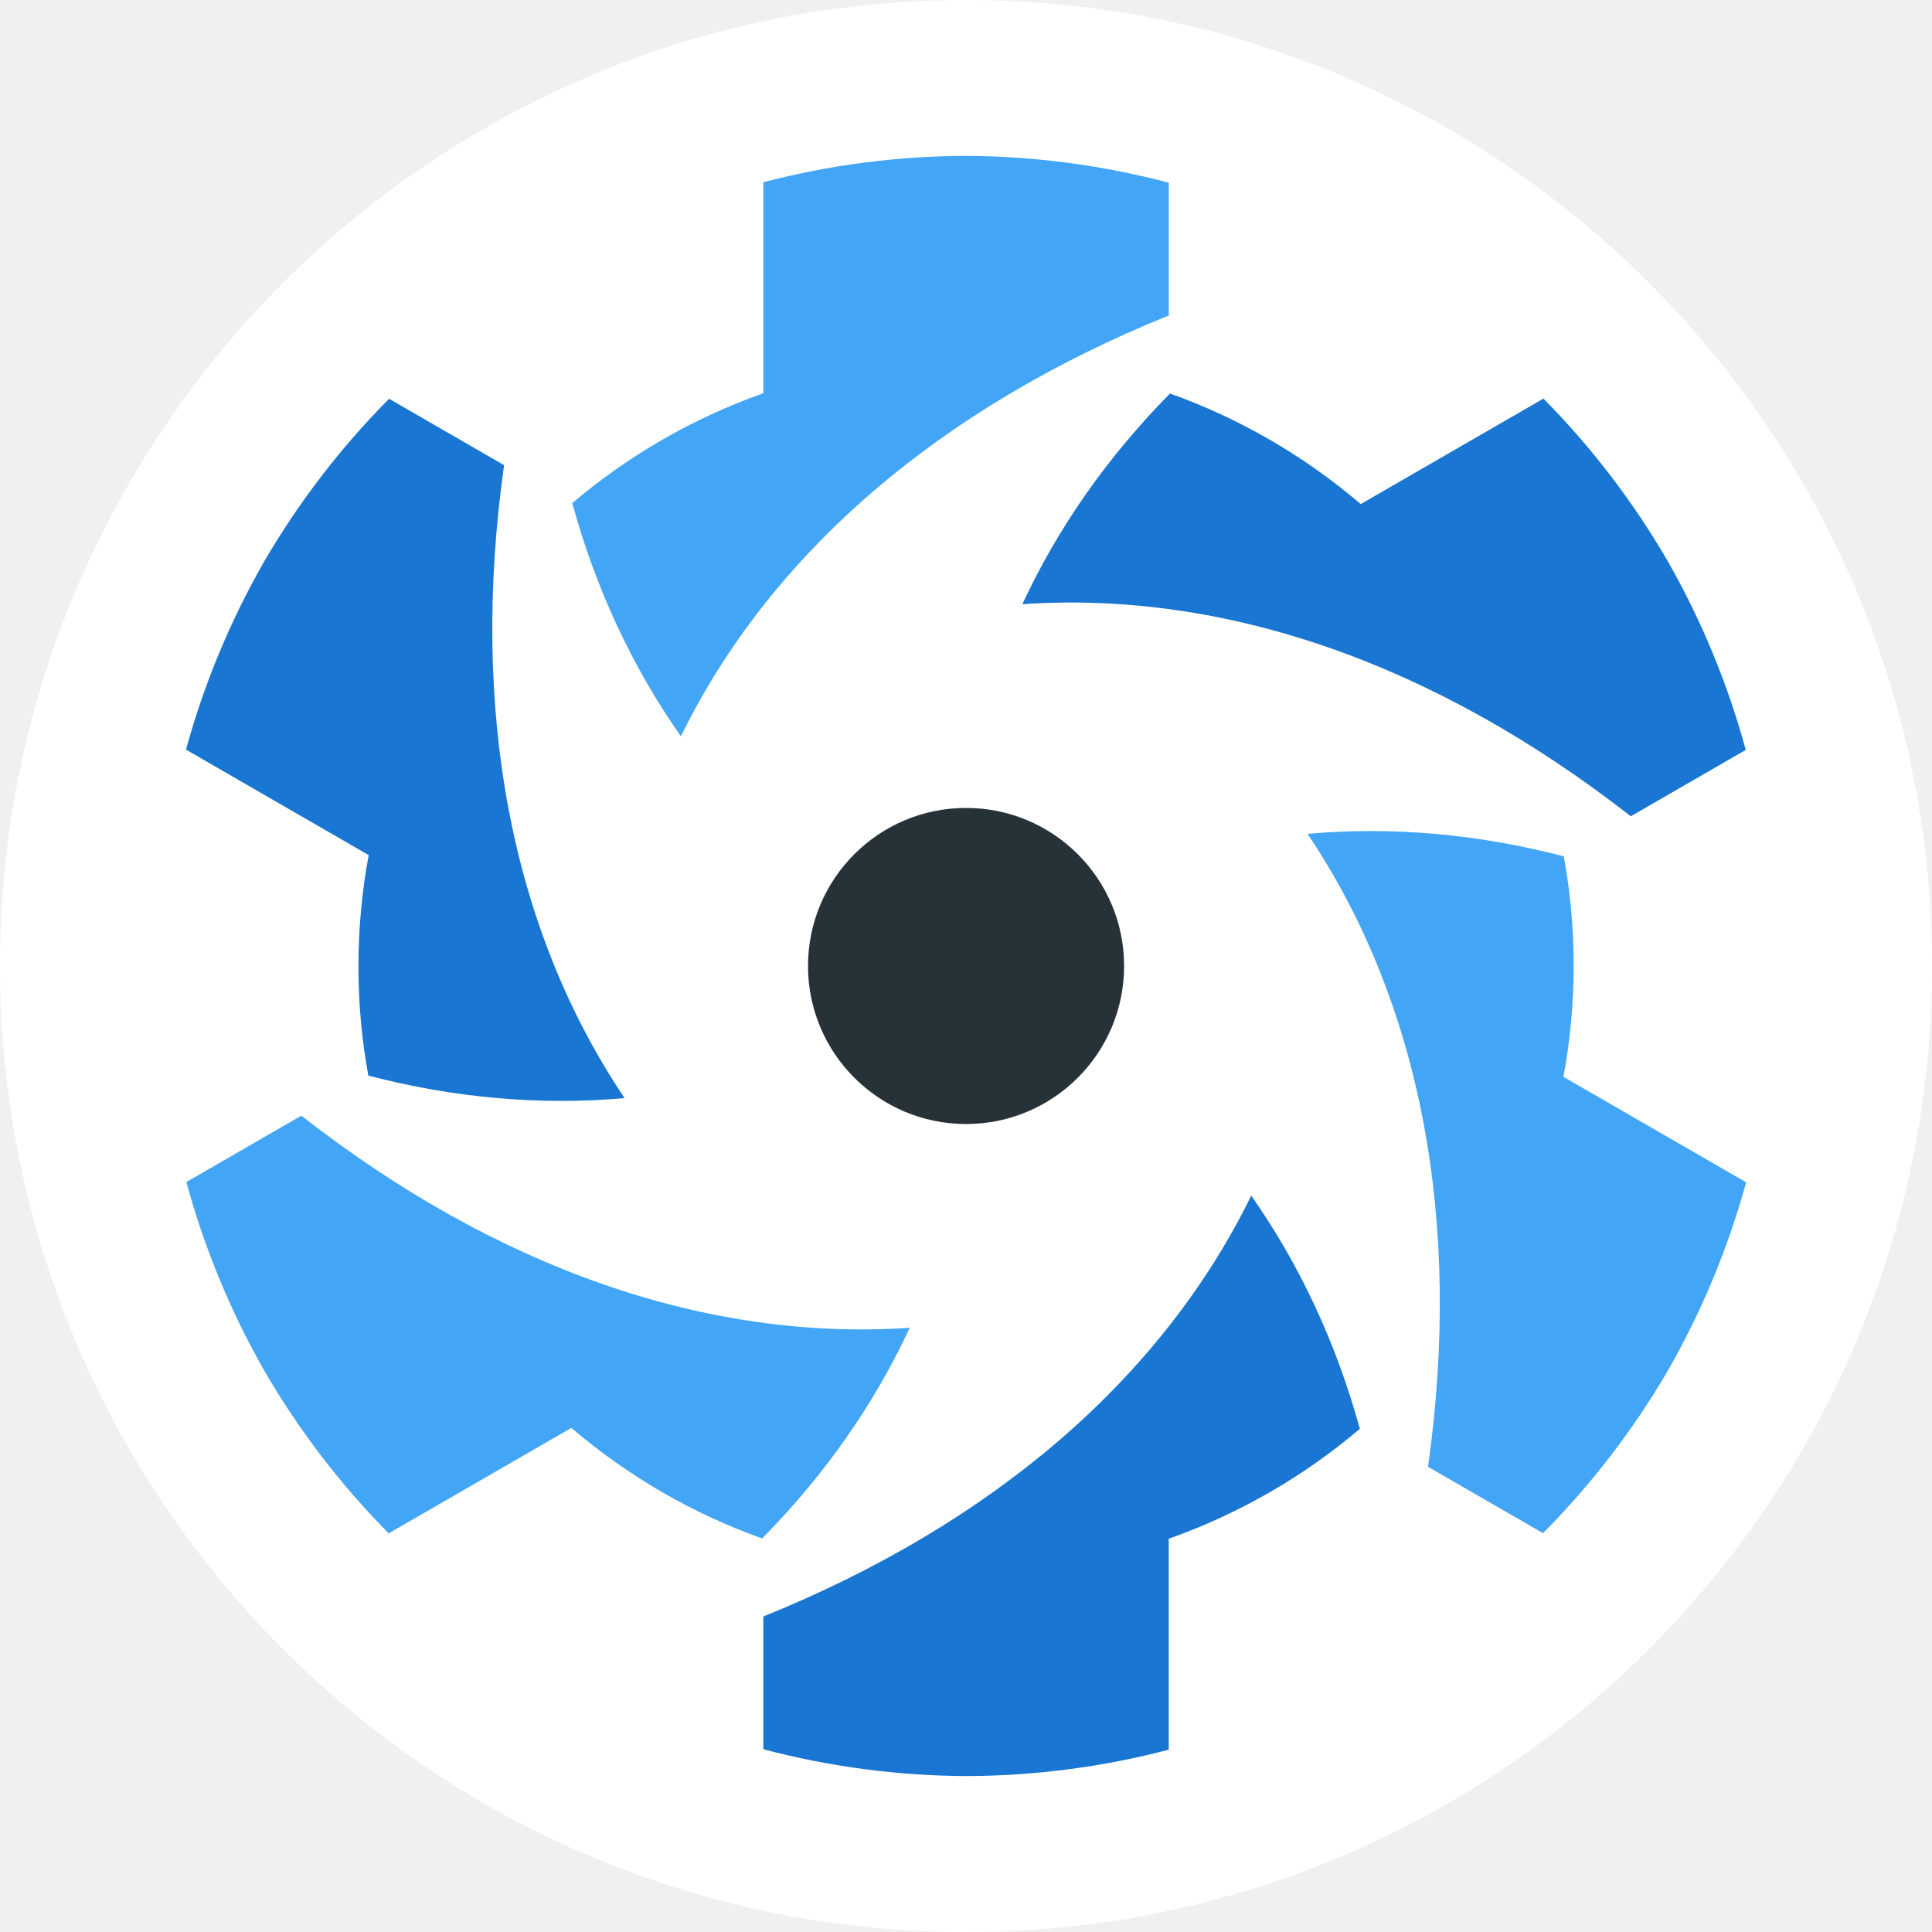
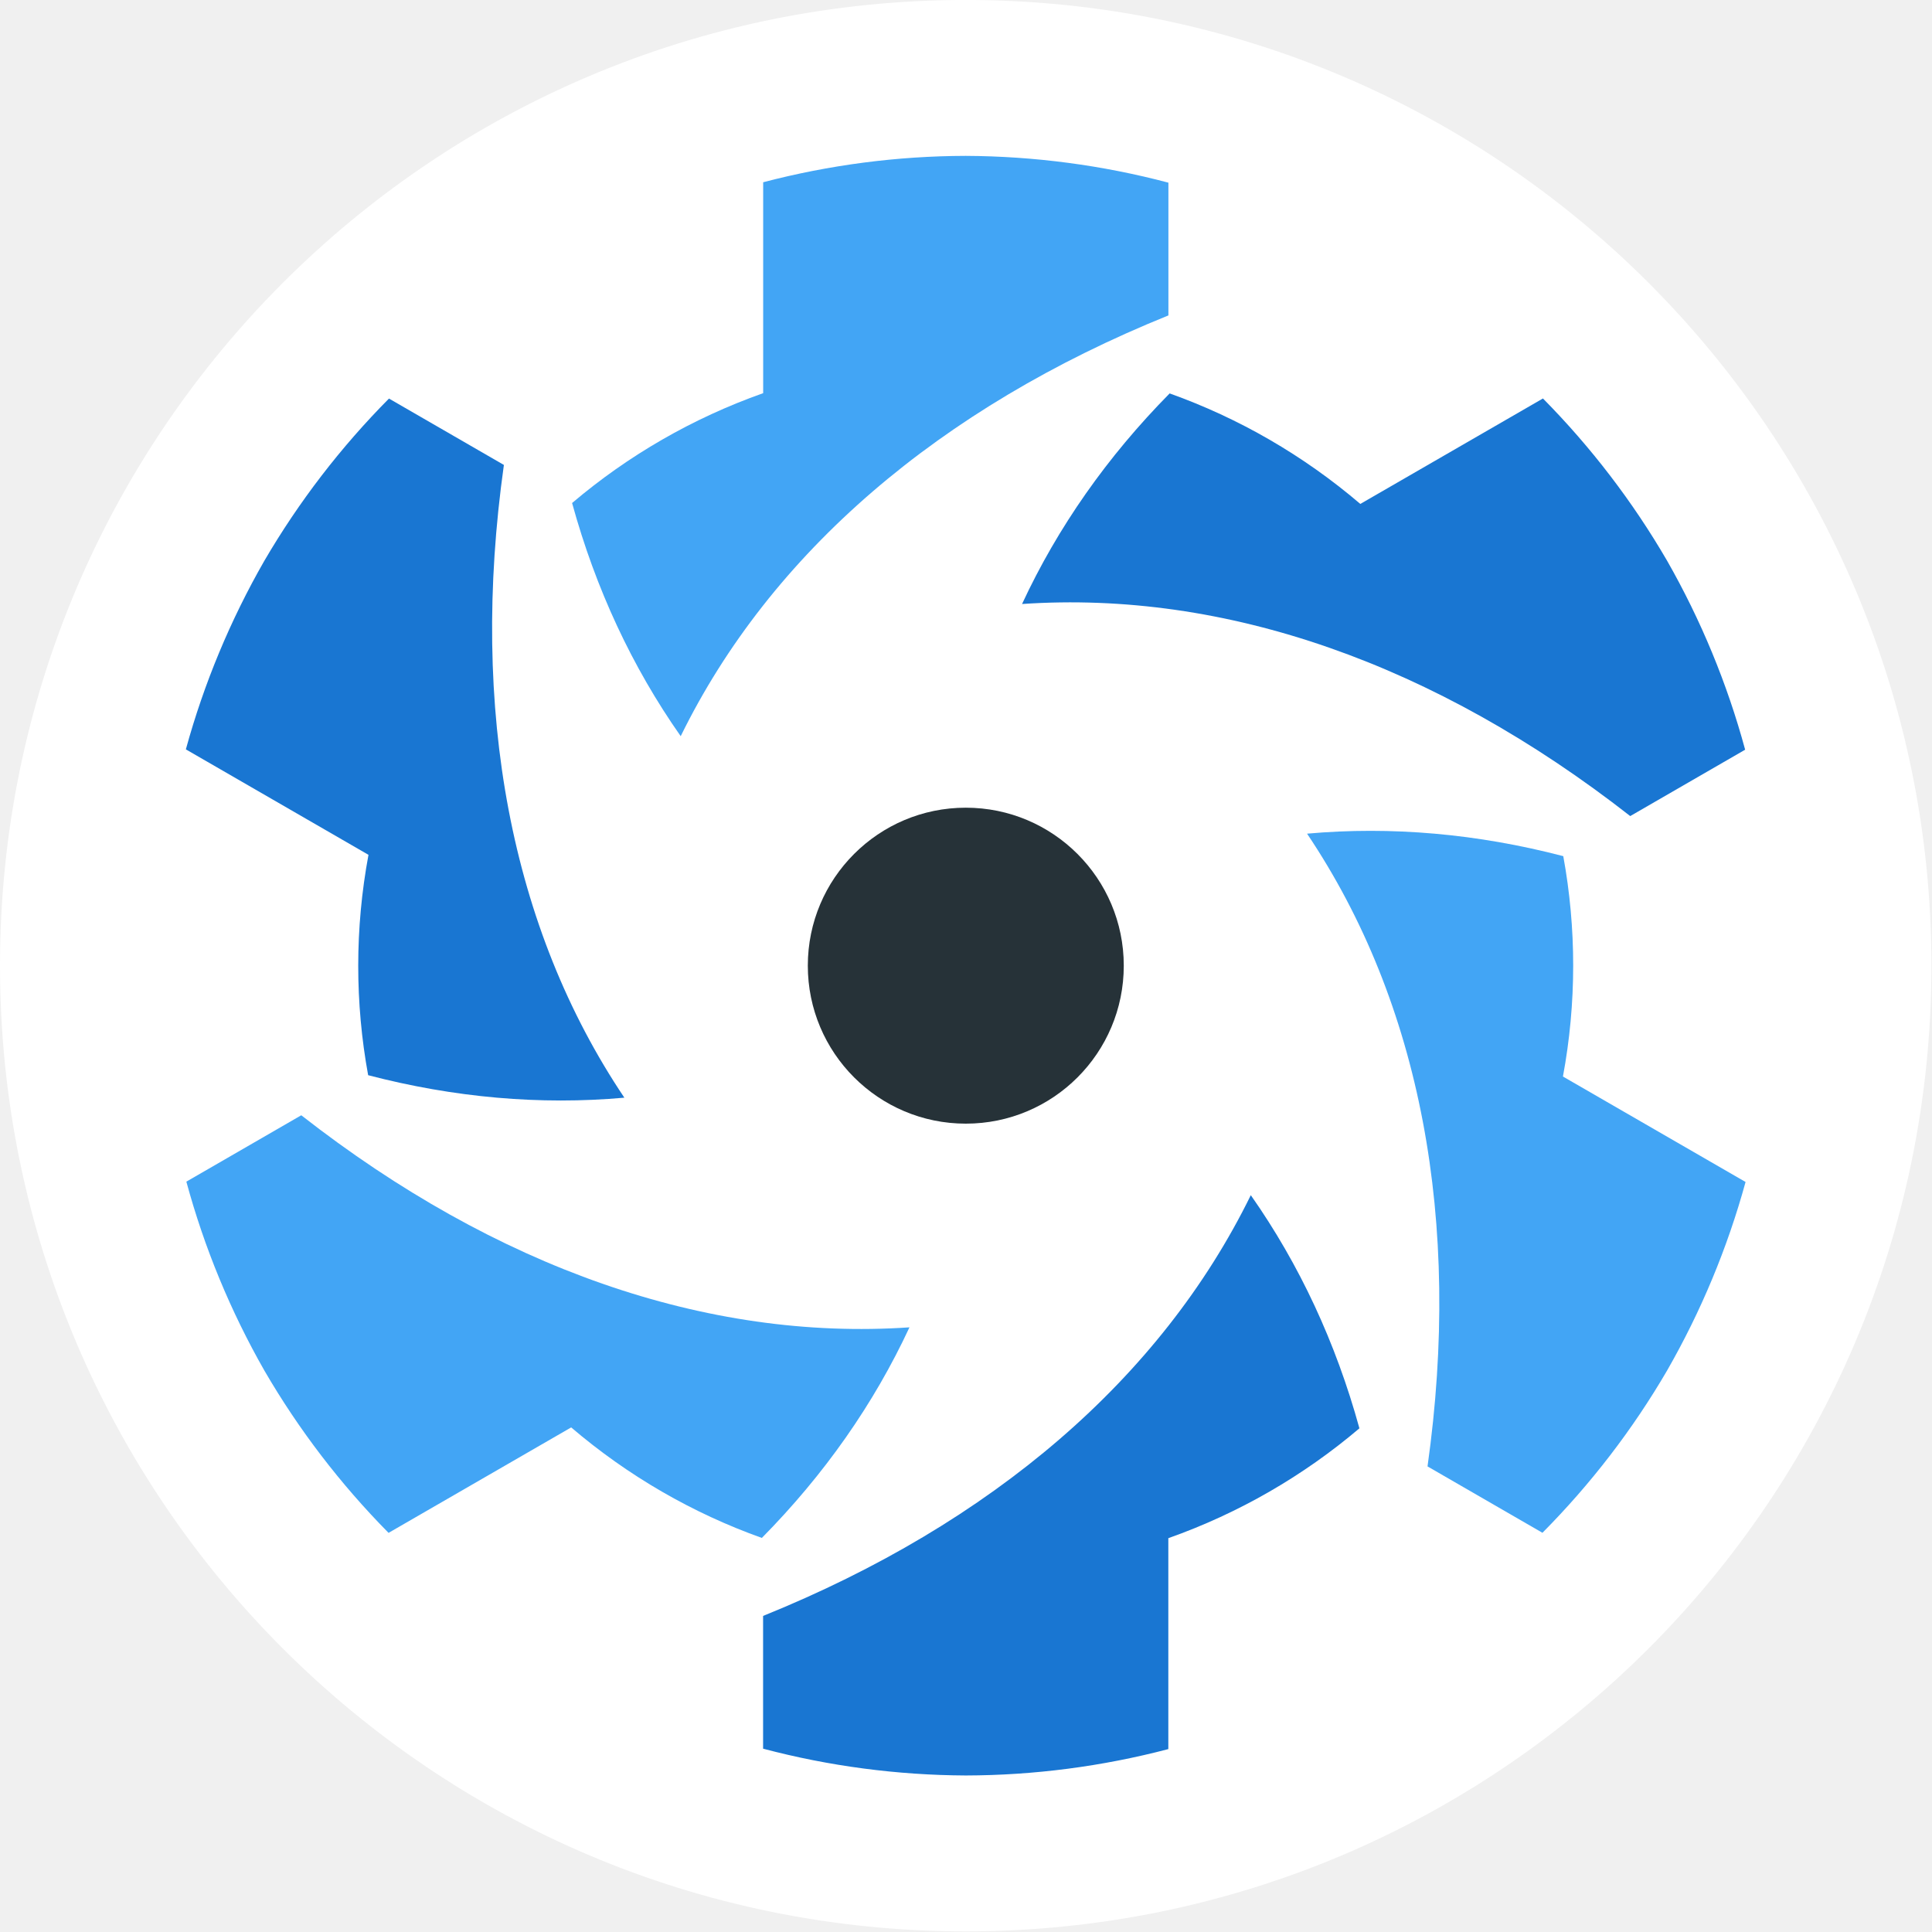
- <svg xmlns="http://www.w3.org/2000/svg" viewBox="0 0 50.843 50.843" height="15.306mm" width="15.306mm" id="svg2" version="1.1">
-   <defs id="defs14" />
-   <g transform="matrix(0.01712,0,0,0.01712,-116.963,48.725)" id="g4">
-     <path d="M 8560.382,-1361.303" id="path8" style="fill:#263238" />
-     <path d="M 9395.876,-1984.028" id="path10" style="fill:#42a5f5" />
-     <g transform="matrix(1.088703,0,0,1.088703,-870.0771,252.6421)" id="g8856-6">
-       <circle r="1363.93" cy="-1482.328" cx="8438.428" id="circle8858-1" style="opacity:1;fill:#ffffff;fill-opacity:1;stroke:none;stroke-width:50;stroke-linecap:square;stroke-linejoin:bevel;stroke-miterlimit:4;stroke-dasharray:none;stroke-opacity:1" />
-       <path style="opacity:1;fill:#263238;fill-opacity:1;stroke:none;stroke-width:10;stroke-linecap:square;stroke-linejoin:bevel;stroke-miterlimit:4;stroke-dasharray:none;stroke-opacity:1" d="m 8661.639,-1482.37 a 223.14,223.14 0 0 1 -223.14,223.141 223.14,223.14 0 0 1 -223.14,-223.141 223.14,223.14 0 0 1 223.14,-223.139 223.14,223.14 0 0 1 223.14,223.139 z" id="path8860-5" />
-       <path id="path8862-5" d="m 9429.015,-2054.325 a 1143.838,1143.838 0 0 0 -175.282,-229.156 l -257.963,148.935 c -80.405,-68.683 -171.786,-121.292 -269.333,-156.097 -88.069,89.254 -158.032,188.985 -208.463,297.446 287.152,-19.543 583.717,84.382 859.037,299.488 l 162.35,-93.733 a 1143.838,1143.838 0 0 0 -110.345,-266.883 z" clip-path="none" mask="none" style="fill:#1976d2;fill-opacity:1" />
-       <path style="fill:#42a5f5;fill-opacity:1" mask="none" clip-path="none" d="m 9429.082,-910.53 a 1143.838,1143.838 0 0 0 110.814,-266.377 l -257.964,-148.935 c 19.279,-103.974 19.149,-209.417 0.517,-311.298 -121.331,-31.643 -242.682,-42.367 -361.827,-31.811 160.5,238.91 218.781,547.705 170.154,893.692 l 162.35,93.733 a 1143.838,1143.838 0 0 0 175.955,-229.003 z" id="path8864-4" />
-       <path id="path8866-7" d="m 8438.56,-338.576 a 1143.838,1143.838 0 0 0 286.096,-37.221 l 0,-297.871 c 99.684,-35.291 190.935,-88.125 269.85,-155.201 -33.261,-120.897 -84.65,-231.352 -153.364,-329.257 -126.652,258.452 -364.936,463.323 -688.882,594.204 l 0,187.466 a 1143.838,1143.838 0 0 0 286.3,37.88 z" clip-path="none" mask="none" style="fill:#1976d2;fill-opacity:1" />
-       <path style="fill:#42a5f5;fill-opacity:1" mask="none" clip-path="none" d="m 7447.972,-910.416 a 1143.838,1143.838 0 0 0 175.282,229.156 l 257.963,-148.935 c 80.405,68.683 171.786,121.292 269.333,156.097 88.069,-89.254 158.032,-188.985 208.463,-297.446 -287.152,19.542 -583.717,-84.382 -859.037,-299.488 l -162.35,93.733 a 1143.838,1143.838 0 0 0 110.345,266.883 z" id="path8868-6" />
-       <path id="path8870-5" d="m 7447.906,-2054.21 a 1143.838,1143.838 0 0 0 -110.814,266.377 l 257.964,148.935 c -19.279,103.974 -19.149,209.417 -0.517,311.298 121.331,31.643 242.682,42.367 361.827,31.811 -160.5,-238.91 -218.781,-547.705 -170.154,-893.691 l -162.35,-93.733 a 1143.838,1143.838 0 0 0 -175.955,229.003 z" clip-path="none" mask="none" style="fill:#1976d2;fill-opacity:1" />
-       <path style="fill:#42a5f5;fill-opacity:1" mask="none" clip-path="none" d="m 8438.428,-2626.165 a 1143.838,1143.838 0 0 0 -286.096,37.221 l -10e-5,297.871 c -99.684,35.291 -190.935,88.125 -269.85,155.201 33.261,120.897 84.65,231.352 153.364,329.257 126.652,-258.452 364.936,-463.323 688.882,-594.204 l 10e-5,-187.466 a 1143.838,1143.838 0 0 0 -286.3,-37.88 z" id="path8872-6" />
+ <svg xmlns="http://www.w3.org/2000/svg" version="1.1" id="svg2" x="0px" y="0px" viewBox="0 0 43.4 43.4" style="enable-background:new 0 0 43.4 43.4;" xml:space="preserve">
+   <g id="g4" transform="matrix(0.01712,0,0,0.01712,-116.963,48.725)">
+     <path id="path8" style="fill:#263238;" d="M8306.9-1579.1" />
+     <path id="path10" style="fill:#42A5F5;" d="M9019.8-2110.5" />
+     <g id="g8856-6" transform="matrix(1.088703,0,0,1.088703,-870.0771,252.6421)">
+       <circle id="circle8858-1" style="fill:#FFFFFF;" cx="8238.4" cy="-1682.4" r="1163.9" />
+       <path id="path8860-5" style="fill:#263238;" d="M8428.9-1682.4c0,105.2-85.2,190.4-190.4,190.4h0c-105.2,0-190.4-85.3-190.4-190.4    c0,0,0,0,0,0c0-105.2,85.3-190.4,190.4-190.4C8343.6-1872.8,8428.9-1787.6,8428.9-1682.4z" />
+       <path id="path8862-5" style="fill:#1976D2;" d="M9083.7-2170.5c-41.4-71.2-91.7-136.9-149.6-195.5L8714-2238.9    c-68.6-58.6-146.6-103.5-229.8-133.2c-75.2,76.2-134.9,161.3-177.9,253.8c245-16.7,498.1,72,733,255.6l138.5-80    C9156.2-2022.3,9124.6-2098.8,9083.7-2170.5L9083.7-2170.5z" />
+       <path id="path8864-4" style="fill:#42A5F5;" d="M9083.7-1194.4c41-71.5,72.8-147.9,94.6-227.3l-220.1-127.1    c16.5-88.7,16.3-178.7,0.4-265.6c-103.5-27-207.1-36.2-308.8-27.1c137,203.9,186.7,467.4,145.2,762.6l138.5,80    C8991.7-1057.6,9042.2-1123.2,9083.7-1194.4z" />
+       <path id="path8866-7" style="fill:#1976D2;" d="M8238.5-706.4c82.4-0.2,164.4-10.9,244.1-31.8v-254.2    c85.1-30.1,162.9-75.2,230.3-132.4c-28.4-103.2-72.2-197.4-130.9-281c-108.1,220.5-311.4,395.4-587.8,507.1v160    C8073.9-717.6,8156-706.8,8238.5-706.4z" />
+       <path id="path8868-6" style="fill:#42A5F5;" d="M7393.2-1194.3c41.4,71.2,91.7,136.9,149.6,195.5l220.1-127.1    c68.6,58.6,146.6,103.5,229.8,133.2c75.2-76.2,134.9-161.3,177.9-253.8c-245,16.7-498.1-72-733-255.6l-138.5,80    C7320.7-1342.5,7352.3-1266,7393.2-1194.3z" />
+       <path id="path8870-5" style="fill:#1976D2;" d="M7393.1-2170.4c-41,71.5-72.8,147.9-94.6,227.3l220.1,127.1    c-16.5,88.7-16.3,178.7-0.4,265.6c103.5,27,207.1,36.2,308.8,27.1c-137-203.9-186.7-467.4-145.2-762.6l-138.5-80    C7485.2-2307.3,7434.7-2241.6,7393.1-2170.4z" />
+       <path id="path8872-6" style="fill:#42A5F5;" d="M8238.4-2658.4c-82.4,0.2-164.4,10.9-244.1,31.8v254.2    c-85.1,30.1-162.9,75.2-230.3,132.4c28.4,103.2,72.2,197.4,130.9,281c108.1-220.5,311.4-395.4,587.8-507.1v-160    C8403-2647.2,8320.9-2658,8238.4-2658.4z" />
    </g>
  </g>
</svg>
